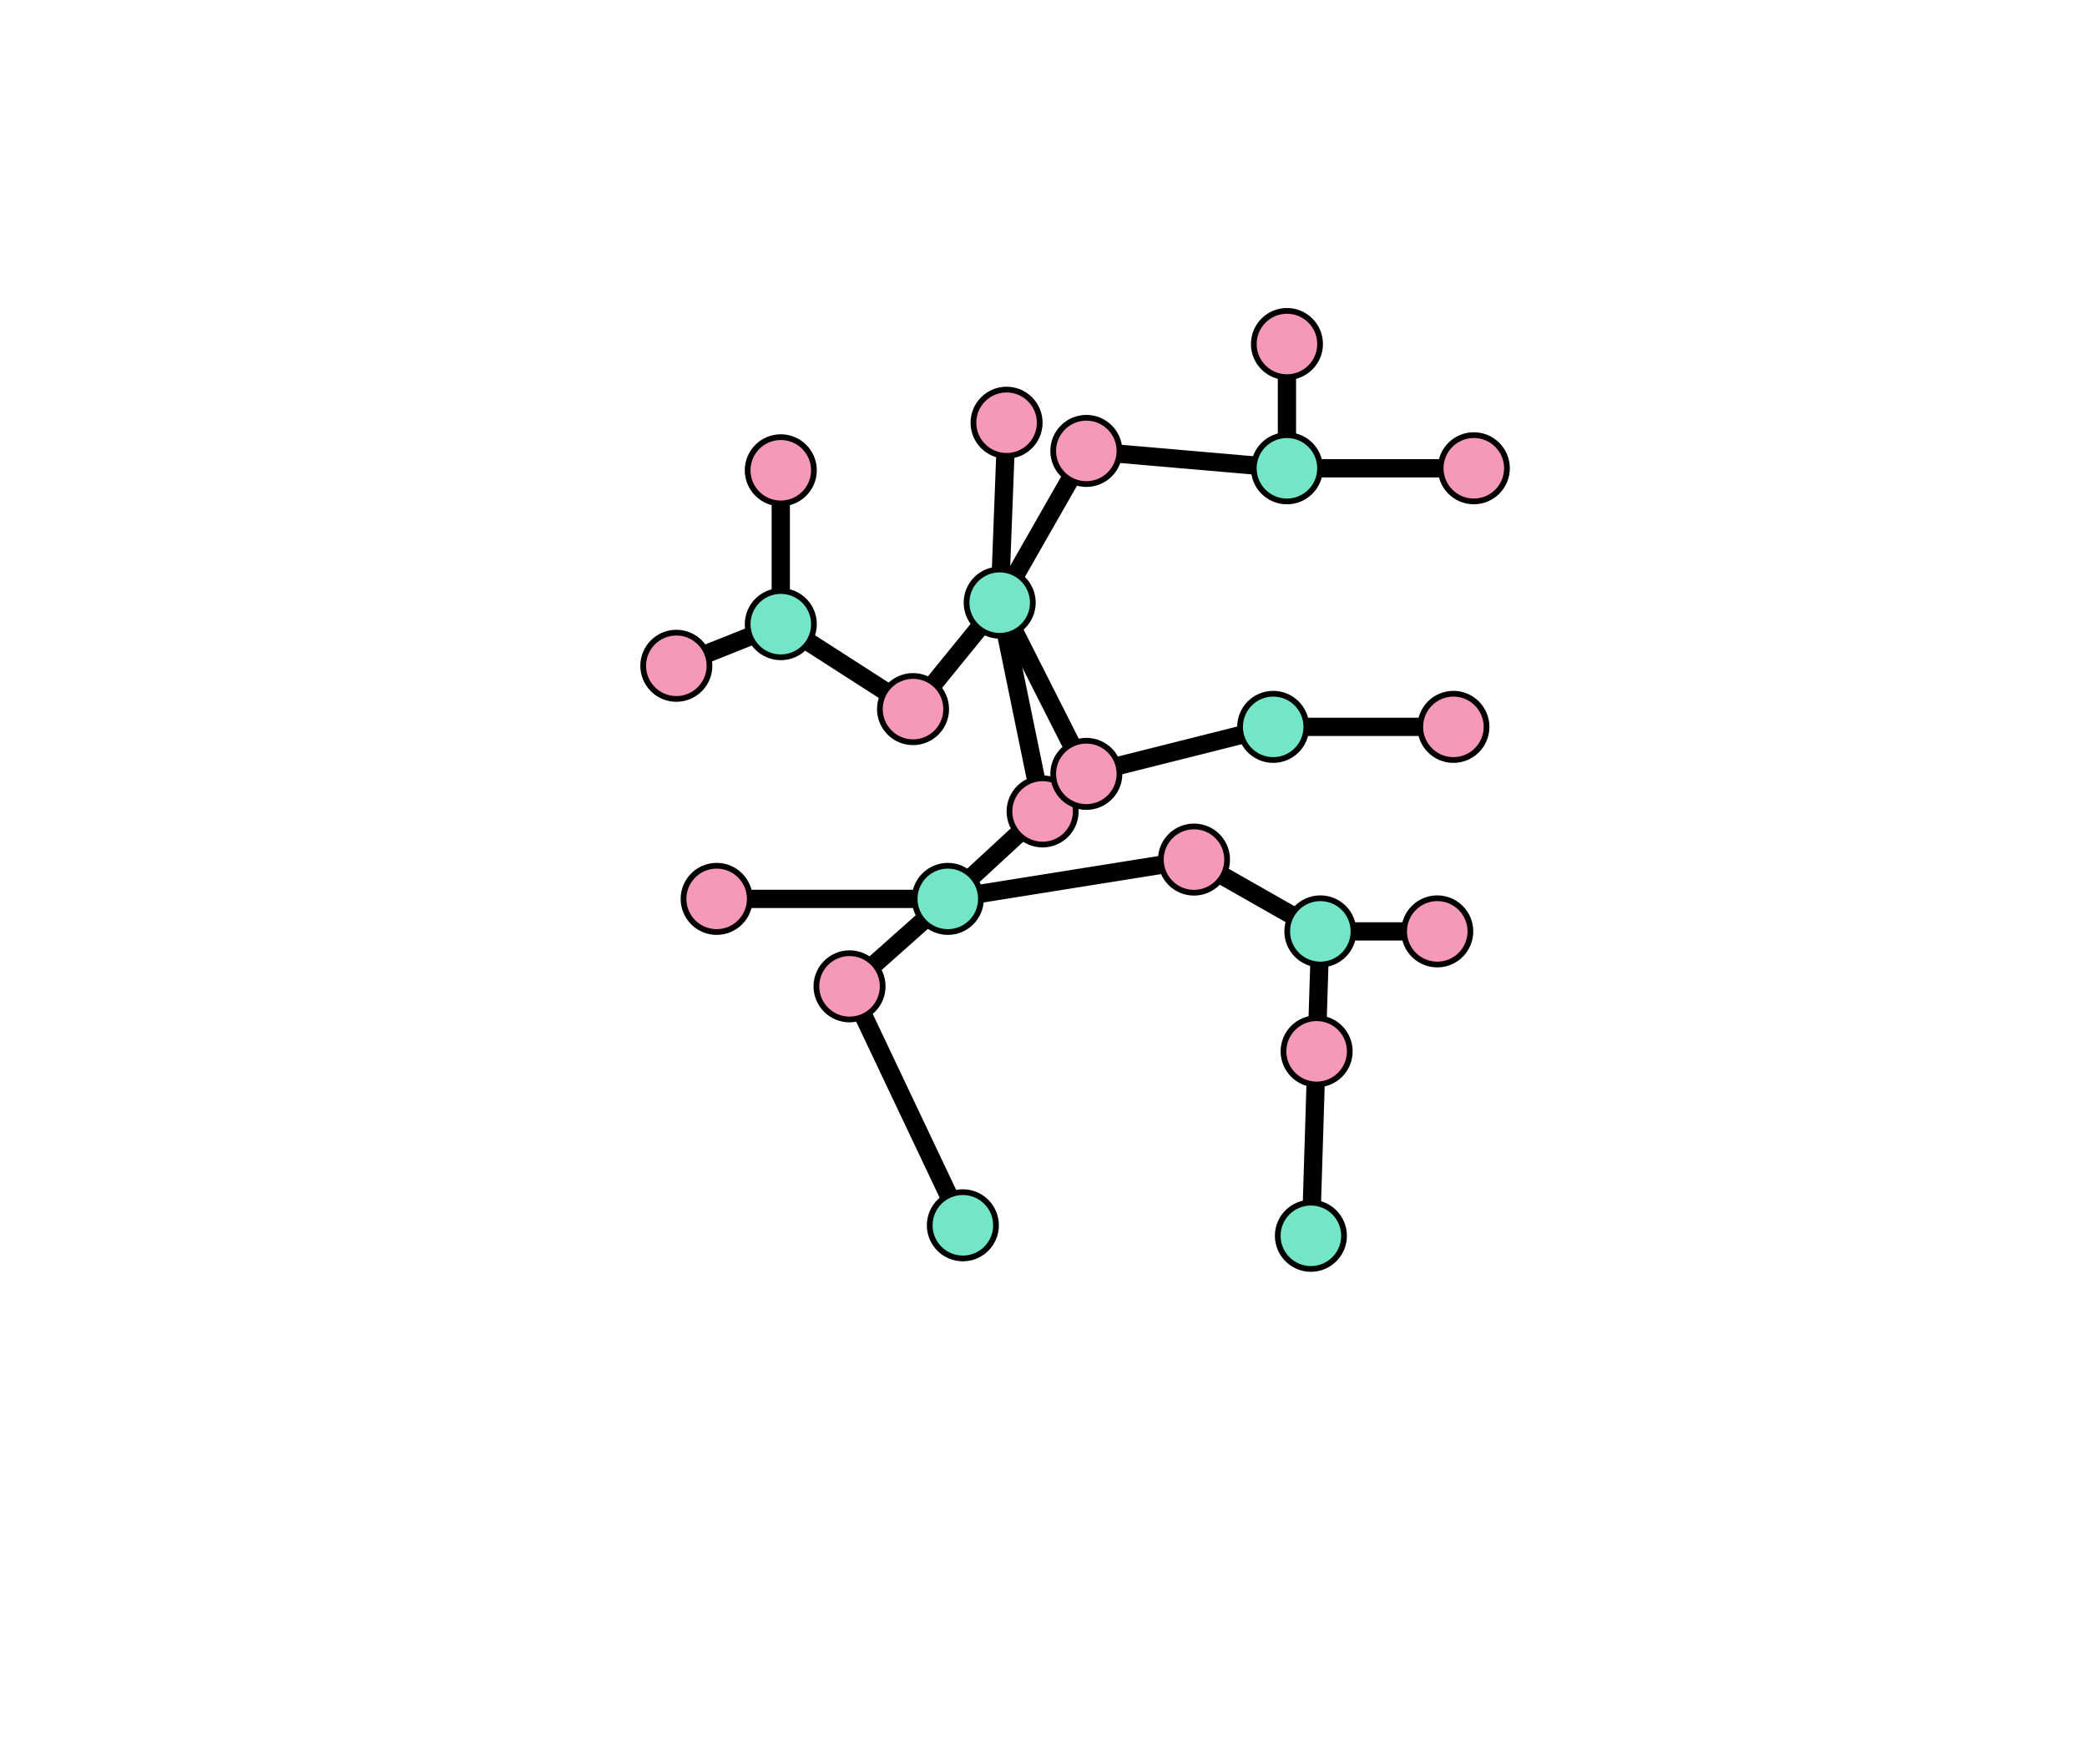
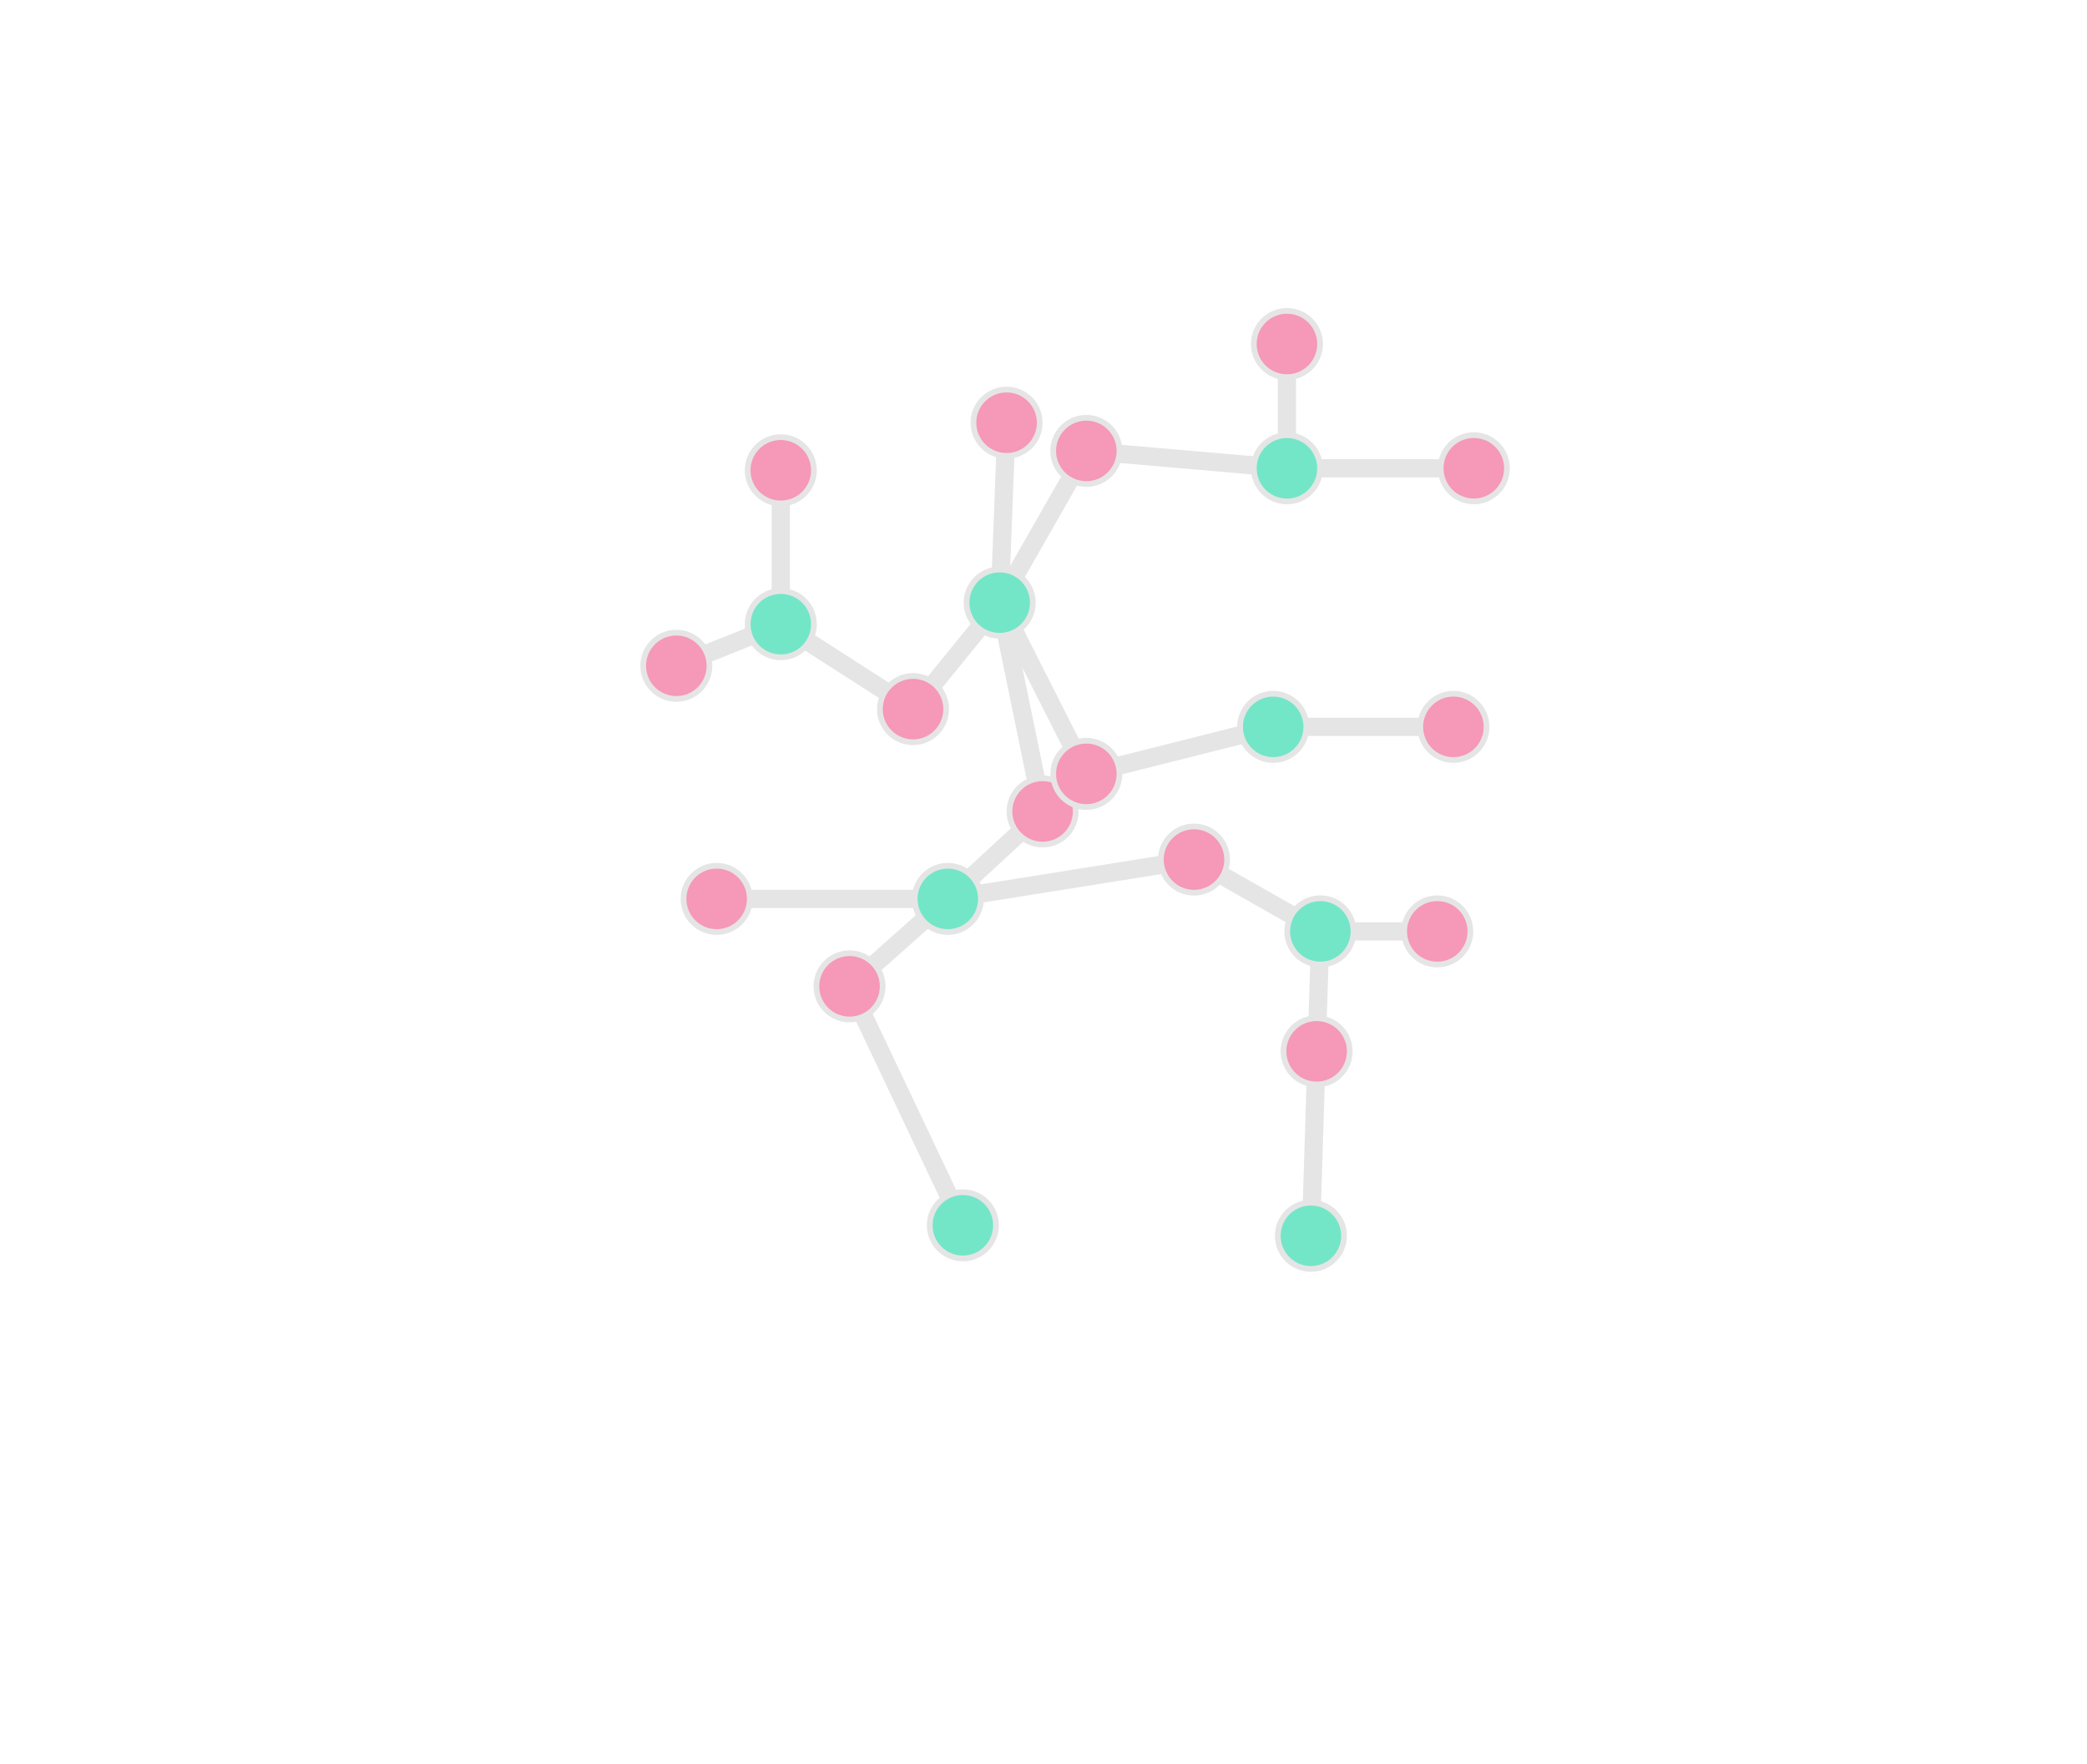
<svg xmlns="http://www.w3.org/2000/svg" width="400mm" height="338mm" version="1.1" id="svg1735">
  <defs id="defs1649" />
-   <path style="fill:none;stroke:#000000;stroke-width:13.228;stroke-linecap:butt;stroke-linejoin:miter;stroke-opacity:1;stroke-dasharray:none" d="m 565.595,340.185 v 111.91 l -75.661,30.183" id="path3184" />
-   <path style="fill:none;stroke:#000000;stroke-width:13.228;stroke-linecap:butt;stroke-linejoin:miter;stroke-opacity:1;stroke-dasharray:none" d="m 565.595,452.095 95.797,61.559 62.773,-77.109 4.994,-130.337" id="path3186" />
-   <path style="fill:none;stroke:#000000;stroke-width:13.228;stroke-linecap:butt;stroke-linejoin:miter;stroke-opacity:1;stroke-dasharray:none" d="m 724.165,436.545 62.773,-109.913 145.315,12.593 0.003,-90.031" id="path3188" />
-   <path style="fill:none;stroke:#000000;stroke-width:13.228;stroke-linecap:butt;stroke-linejoin:miter;stroke-opacity:1;stroke-dasharray:none" d="m 932.253,339.225 135.37,-0.028" id="path3190" />
-   <path style="fill:none;stroke:#000000;stroke-width:13.228;stroke-linecap:butt;stroke-linejoin:miter;stroke-opacity:1;stroke-dasharray:none" d="M 724.165,436.517 786.937,560.563 922.305,526.521 H 1052.837" id="path3192" />
-   <path style="fill:none;stroke:#000000;stroke-width:13.228;stroke-linecap:butt;stroke-linejoin:miter;stroke-opacity:1;stroke-dasharray:none" d="m 724.165,436.517 31.093,151.261 -68.652,63.347 -71.204,63.347 82.077,173.098" id="path3194" />
-   <path style="fill:none;stroke:#000000;stroke-width:13.228;stroke-linecap:butt;stroke-linejoin:miter;stroke-opacity:1;stroke-dasharray:none" d="M 686.606,651.126 H 519.147" id="path3196" />
-   <path style="fill:none;stroke:#000000;stroke-width:13.228;stroke-linecap:butt;stroke-linejoin:miter;stroke-opacity:1;stroke-dasharray:none" d="m 686.606,651.126 178.318,-28.477 91.539,52.018 h 84.681" id="path3198" />
-   <path style="fill:none;stroke:#000000;stroke-width:13.228;stroke-linecap:butt;stroke-linejoin:miter;stroke-opacity:1;stroke-dasharray:none" d="m 956.463,674.667 -6.858,220.506" id="path3200" />
-   <circle style="fill:#f698b8;fill-opacity:1;stroke:#000000;stroke-width:4.157;stroke-linecap:butt;stroke-linejoin:round;stroke-miterlimit:10;stroke-dasharray:none;stroke-opacity:1" id="path395-5-3-3-35-2-28" cx="565.595" cy="340.661" r="24.005" />
-   <circle style="fill:#f698b8;fill-opacity:1;stroke:#000000;stroke-width:4.157;stroke-linecap:butt;stroke-linejoin:round;stroke-miterlimit:10;stroke-dasharray:none;stroke-opacity:1" id="path395-5-3-3-35-2-28-6" cx="489.934" cy="482.278" r="24.005" />
-   <circle style="fill:#f698b8;fill-opacity:1;stroke:#000000;stroke-width:4.157;stroke-linecap:butt;stroke-linejoin:round;stroke-miterlimit:10;stroke-dasharray:none;stroke-opacity:1" id="path395-5-3-3-35-2-28-6-5" cx="661.392" cy="513.654" r="24.005" />
-   <circle style="fill:#f698b8;fill-opacity:1;stroke:#000000;stroke-width:4.157;stroke-linecap:butt;stroke-linejoin:round;stroke-miterlimit:10;stroke-dasharray:none;stroke-opacity:1" id="path395-5-3-3-35-2-28-6-2" cx="615.402" cy="714.473" r="24.005" />
-   <circle style="fill:#f698b8;fill-opacity:1;stroke:#000000;stroke-width:4.157;stroke-linecap:butt;stroke-linejoin:round;stroke-miterlimit:10;stroke-dasharray:none;stroke-opacity:1" id="path395-5-3-3-35-2-28-6-54" cx="755.258" cy="587.778" r="24.005" />
-   <circle style="fill:#f698b8;fill-opacity:1;stroke:#000000;stroke-width:4.157;stroke-linecap:butt;stroke-linejoin:round;stroke-miterlimit:10;stroke-dasharray:none;stroke-opacity:1" id="path395-5-3-3-35-2-28-6-7" cx="786.938" cy="326.632" r="24.005" />
-   <circle style="fill:#f698b8;fill-opacity:1;stroke:#000000;stroke-width:4.157;stroke-linecap:butt;stroke-linejoin:round;stroke-miterlimit:10;stroke-dasharray:none;stroke-opacity:1" id="path395-5-3-3-35-2-28-6-4" cx="786.937" cy="560.563" r="24.005" />
-   <circle style="fill:#f698b8;fill-opacity:1;stroke:#000000;stroke-width:4.157;stroke-linecap:butt;stroke-linejoin:round;stroke-miterlimit:10;stroke-dasharray:none;stroke-opacity:1" id="path395-5-3-3-35-2-28-6-43" cx="864.924" cy="622.649" r="24.005" />
-   <circle style="fill:#f698b8;fill-opacity:1;stroke:#000000;stroke-width:4.157;stroke-linecap:butt;stroke-linejoin:round;stroke-miterlimit:10;stroke-dasharray:none;stroke-opacity:1" id="path395-5-3-3-35-2-28-6-0" cx="953.761" cy="761.556" r="24.005" />
-   <circle style="fill:#f698b8;fill-opacity:1;stroke:#000000;stroke-width:4.157;stroke-linecap:butt;stroke-linejoin:round;stroke-miterlimit:10;stroke-dasharray:none;stroke-opacity:1" id="path395-5-3-3-35-2-28-1" cx="729.159" cy="306.208" r="24.005" />
-   <circle style="fill:#f698b8;fill-opacity:1;stroke:#000000;stroke-width:4.157;stroke-linecap:butt;stroke-linejoin:round;stroke-miterlimit:10;stroke-dasharray:none;stroke-opacity:1" id="path395-5-3-3-35-2-28-0" cx="932.256" cy="249.194" r="24.005" />
-   <circle style="fill:#f698b8;fill-opacity:1;stroke:#000000;stroke-width:4.157;stroke-linecap:butt;stroke-linejoin:round;stroke-miterlimit:10;stroke-dasharray:none;stroke-opacity:1" id="path395-5-3-3-35-2-28-63" cx="1067.623" cy="339.198" r="24.005" />
-   <circle style="fill:#f698b8;fill-opacity:1;stroke:#000000;stroke-width:4.157;stroke-linecap:butt;stroke-linejoin:round;stroke-miterlimit:10;stroke-dasharray:none;stroke-opacity:1" id="path395-5-3-3-35-2-28-2" cx="1052.837" cy="526.521" r="24.005" />
-   <circle style="fill:#f698b8;fill-opacity:1;stroke:#000000;stroke-width:4.157;stroke-linecap:butt;stroke-linejoin:round;stroke-miterlimit:10;stroke-dasharray:none;stroke-opacity:1" id="path395-5-3-3-35-2-28-06" cx="519.147" cy="651.126" r="24.005" />
-   <circle style="fill:#f698b8;fill-opacity:1;stroke:#000000;stroke-width:4.157;stroke-linecap:butt;stroke-linejoin:round;stroke-miterlimit:10;stroke-dasharray:none;stroke-opacity:1" id="path395-5-3-3-35-2-28-15" cx="1041.144" cy="674.667" r="24.005" />
-   <circle style="fill:#73e6c8;fill-opacity:1;stroke:#000000;stroke-width:4.157;stroke-linecap:butt;stroke-linejoin:round;stroke-miterlimit:10;stroke-dasharray:none;stroke-opacity:1" id="path395-5-3-3-35-2-0-5" cx="565.608" cy="452.123" r="24.005" />
-   <circle style="fill:#73e6c8;fill-opacity:1;stroke:#000000;stroke-width:4.157;stroke-linecap:butt;stroke-linejoin:round;stroke-miterlimit:10;stroke-dasharray:none;stroke-opacity:1" id="path395-5-3-3-35-2-0-4" cx="724.165" cy="436.545" r="24.005" />
-   <circle style="fill:#73e6c8;fill-opacity:1;stroke:#000000;stroke-width:4.157;stroke-linecap:butt;stroke-linejoin:round;stroke-miterlimit:10;stroke-dasharray:none;stroke-opacity:1" id="path395-5-3-3-35-2-0-7" cx="932.253" cy="339.225" r="24.005" />
-   <circle style="fill:#73e6c8;fill-opacity:1;stroke:#000000;stroke-width:4.157;stroke-linecap:butt;stroke-linejoin:round;stroke-miterlimit:10;stroke-dasharray:none;stroke-opacity:1" id="path395-5-3-3-35-2-0-6" cx="922.302" cy="526.521" r="24.005" />
-   <circle style="fill:#73e6c8;fill-opacity:1;stroke:#000000;stroke-width:4.157;stroke-linecap:butt;stroke-linejoin:round;stroke-miterlimit:10;stroke-dasharray:none;stroke-opacity:1" id="path395-5-3-3-35-2-0-56" cx="686.592" cy="651.126" r="24.005" />
-   <circle style="fill:#73e6c8;fill-opacity:1;stroke:#000000;stroke-width:4.157;stroke-linecap:butt;stroke-linejoin:round;stroke-miterlimit:10;stroke-dasharray:none;stroke-opacity:1" id="path395-5-3-3-35-2-0-9" cx="956.46" cy="674.667" r="24.005" />
-   <circle style="fill:#73e6c8;fill-opacity:1;stroke:#000000;stroke-width:4.157;stroke-linecap:butt;stroke-linejoin:round;stroke-miterlimit:10;stroke-dasharray:none;stroke-opacity:1" id="path395-5-3-3-35-2-0-3" cx="697.492" cy="887.565" r="24.005" />
-   <circle style="fill:#73e6c8;fill-opacity:1;stroke:#000000;stroke-width:4.157;stroke-linecap:butt;stroke-linejoin:round;stroke-miterlimit:10;stroke-dasharray:none;stroke-opacity:1" id="path395-5-3-3-35-2-0-74" cx="949.605" cy="895.172" r="24.005" />
+   <path style="fill:none;stroke:#e5e5e5;stroke-width:13.228;stroke-linecap:butt;stroke-linejoin:miter;stroke-opacity:1;stroke-dasharray:none" d="m 565.595,340.185 v 111.91 l -75.661,30.183" id="path3184" />
+   <path style="fill:none;stroke:#e5e5e5;stroke-width:13.228;stroke-linecap:butt;stroke-linejoin:miter;stroke-opacity:1;stroke-dasharray:none" d="m 565.595,452.095 95.797,61.559 62.773,-77.109 4.994,-130.337" id="path3186" />
+   <path style="fill:none;stroke:#e5e5e5;stroke-width:13.228;stroke-linecap:butt;stroke-linejoin:miter;stroke-opacity:1;stroke-dasharray:none" d="m 724.165,436.545 62.773,-109.913 145.315,12.593 0.003,-90.031" id="path3188" />
+   <path style="fill:none;stroke:#e5e5e5;stroke-width:13.228;stroke-linecap:butt;stroke-linejoin:miter;stroke-opacity:1;stroke-dasharray:none" d="m 932.253,339.225 135.37,-0.028" id="path3190" />
+   <path style="fill:none;stroke:#e5e5e5;stroke-width:13.228;stroke-linecap:butt;stroke-linejoin:miter;stroke-opacity:1;stroke-dasharray:none" d="M 724.165,436.517 786.937,560.563 922.305,526.521 H 1052.837" id="path3192" />
+   <path style="fill:none;stroke:#e5e5e5;stroke-width:13.228;stroke-linecap:butt;stroke-linejoin:miter;stroke-opacity:1;stroke-dasharray:none" d="m 724.165,436.517 31.093,151.261 -68.652,63.347 -71.204,63.347 82.077,173.098" id="path3194" />
+   <path style="fill:none;stroke:#e5e5e5;stroke-width:13.228;stroke-linecap:butt;stroke-linejoin:miter;stroke-opacity:1;stroke-dasharray:none" d="M 686.606,651.126 H 519.147" id="path3196" />
+   <path style="fill:none;stroke:#e5e5e5;stroke-width:13.228;stroke-linecap:butt;stroke-linejoin:miter;stroke-opacity:1;stroke-dasharray:none" d="m 686.606,651.126 178.318,-28.477 91.539,52.018 h 84.681" id="path3198" />
+   <path style="fill:none;stroke:#e5e5e5;stroke-width:13.228;stroke-linecap:butt;stroke-linejoin:miter;stroke-opacity:1;stroke-dasharray:none" d="m 956.463,674.667 -6.858,220.506" id="path3200" />
+   <circle style="fill:#f698b8;fill-opacity:1;stroke:#e5e5e5;stroke-width:4.157;stroke-linecap:butt;stroke-linejoin:round;stroke-miterlimit:10;stroke-dasharray:none;stroke-opacity:1" id="path395-5-3-3-35-2-28" cx="565.595" cy="340.661" r="24.005" />
+   <circle style="fill:#f698b8;fill-opacity:1;stroke:#e5e5e5;stroke-width:4.157;stroke-linecap:butt;stroke-linejoin:round;stroke-miterlimit:10;stroke-dasharray:none;stroke-opacity:1" id="path395-5-3-3-35-2-28-6" cx="489.934" cy="482.278" r="24.005" />
+   <circle style="fill:#f698b8;fill-opacity:1;stroke:#e5e5e5;stroke-width:4.157;stroke-linecap:butt;stroke-linejoin:round;stroke-miterlimit:10;stroke-dasharray:none;stroke-opacity:1" id="path395-5-3-3-35-2-28-6-5" cx="661.392" cy="513.654" r="24.005" />
+   <circle style="fill:#f698b8;fill-opacity:1;stroke:#e5e5e5;stroke-width:4.157;stroke-linecap:butt;stroke-linejoin:round;stroke-miterlimit:10;stroke-dasharray:none;stroke-opacity:1" id="path395-5-3-3-35-2-28-6-2" cx="615.402" cy="714.473" r="24.005" />
+   <circle style="fill:#f698b8;fill-opacity:1;stroke:#e5e5e5;stroke-width:4.157;stroke-linecap:butt;stroke-linejoin:round;stroke-miterlimit:10;stroke-dasharray:none;stroke-opacity:1" id="path395-5-3-3-35-2-28-6-54" cx="755.258" cy="587.778" r="24.005" />
+   <circle style="fill:#f698b8;fill-opacity:1;stroke:#e5e5e5;stroke-width:4.157;stroke-linecap:butt;stroke-linejoin:round;stroke-miterlimit:10;stroke-dasharray:none;stroke-opacity:1" id="path395-5-3-3-35-2-28-6-7" cx="786.938" cy="326.632" r="24.005" />
+   <circle style="fill:#f698b8;fill-opacity:1;stroke:#e5e5e5;stroke-width:4.157;stroke-linecap:butt;stroke-linejoin:round;stroke-miterlimit:10;stroke-dasharray:none;stroke-opacity:1" id="path395-5-3-3-35-2-28-6-4" cx="786.937" cy="560.563" r="24.005" />
+   <circle style="fill:#f698b8;fill-opacity:1;stroke:#e5e5e5;stroke-width:4.157;stroke-linecap:butt;stroke-linejoin:round;stroke-miterlimit:10;stroke-dasharray:none;stroke-opacity:1" id="path395-5-3-3-35-2-28-6-43" cx="864.924" cy="622.649" r="24.005" />
+   <circle style="fill:#f698b8;fill-opacity:1;stroke:#e5e5e5;stroke-width:4.157;stroke-linecap:butt;stroke-linejoin:round;stroke-miterlimit:10;stroke-dasharray:none;stroke-opacity:1" id="path395-5-3-3-35-2-28-6-0" cx="953.761" cy="761.556" r="24.005" />
+   <circle style="fill:#f698b8;fill-opacity:1;stroke:#e5e5e5;stroke-width:4.157;stroke-linecap:butt;stroke-linejoin:round;stroke-miterlimit:10;stroke-dasharray:none;stroke-opacity:1" id="path395-5-3-3-35-2-28-1" cx="729.159" cy="306.208" r="24.005" />
+   <circle style="fill:#f698b8;fill-opacity:1;stroke:#e5e5e5;stroke-width:4.157;stroke-linecap:butt;stroke-linejoin:round;stroke-miterlimit:10;stroke-dasharray:none;stroke-opacity:1" id="path395-5-3-3-35-2-28-0" cx="932.256" cy="249.194" r="24.005" />
+   <circle style="fill:#f698b8;fill-opacity:1;stroke:#e5e5e5;stroke-width:4.157;stroke-linecap:butt;stroke-linejoin:round;stroke-miterlimit:10;stroke-dasharray:none;stroke-opacity:1" id="path395-5-3-3-35-2-28-63" cx="1067.623" cy="339.198" r="24.005" />
+   <circle style="fill:#f698b8;fill-opacity:1;stroke:#e5e5e5;stroke-width:4.157;stroke-linecap:butt;stroke-linejoin:round;stroke-miterlimit:10;stroke-dasharray:none;stroke-opacity:1" id="path395-5-3-3-35-2-28-2" cx="1052.837" cy="526.521" r="24.005" />
+   <circle style="fill:#f698b8;fill-opacity:1;stroke:#e5e5e5;stroke-width:4.157;stroke-linecap:butt;stroke-linejoin:round;stroke-miterlimit:10;stroke-dasharray:none;stroke-opacity:1" id="path395-5-3-3-35-2-28-06" cx="519.147" cy="651.126" r="24.005" />
+   <circle style="fill:#f698b8;fill-opacity:1;stroke:#e5e5e5;stroke-width:4.157;stroke-linecap:butt;stroke-linejoin:round;stroke-miterlimit:10;stroke-dasharray:none;stroke-opacity:1" id="path395-5-3-3-35-2-28-15" cx="1041.144" cy="674.667" r="24.005" />
+   <circle style="fill:#73e6c8;fill-opacity:1;stroke:#e5e5e5;stroke-width:4.157;stroke-linecap:butt;stroke-linejoin:round;stroke-miterlimit:10;stroke-dasharray:none;stroke-opacity:1" id="path395-5-3-3-35-2-0-5" cx="565.608" cy="452.123" r="24.005" />
+   <circle style="fill:#73e6c8;fill-opacity:1;stroke:#e5e5e5;stroke-width:4.157;stroke-linecap:butt;stroke-linejoin:round;stroke-miterlimit:10;stroke-dasharray:none;stroke-opacity:1" id="path395-5-3-3-35-2-0-4" cx="724.165" cy="436.545" r="24.005" />
+   <circle style="fill:#73e6c8;fill-opacity:1;stroke:#e5e5e5;stroke-width:4.157;stroke-linecap:butt;stroke-linejoin:round;stroke-miterlimit:10;stroke-dasharray:none;stroke-opacity:1" id="path395-5-3-3-35-2-0-7" cx="932.253" cy="339.225" r="24.005" />
+   <circle style="fill:#73e6c8;fill-opacity:1;stroke:#e5e5e5;stroke-width:4.157;stroke-linecap:butt;stroke-linejoin:round;stroke-miterlimit:10;stroke-dasharray:none;stroke-opacity:1" id="path395-5-3-3-35-2-0-6" cx="922.302" cy="526.521" r="24.005" />
+   <circle style="fill:#73e6c8;fill-opacity:1;stroke:#e5e5e5;stroke-width:4.157;stroke-linecap:butt;stroke-linejoin:round;stroke-miterlimit:10;stroke-dasharray:none;stroke-opacity:1" id="path395-5-3-3-35-2-0-56" cx="686.592" cy="651.126" r="24.005" />
+   <circle style="fill:#73e6c8;fill-opacity:1;stroke:#e5e5e5;stroke-width:4.157;stroke-linecap:butt;stroke-linejoin:round;stroke-miterlimit:10;stroke-dasharray:none;stroke-opacity:1" id="path395-5-3-3-35-2-0-9" cx="956.46" cy="674.667" r="24.005" />
+   <circle style="fill:#73e6c8;fill-opacity:1;stroke:#e5e5e5;stroke-width:4.157;stroke-linecap:butt;stroke-linejoin:round;stroke-miterlimit:10;stroke-dasharray:none;stroke-opacity:1" id="path395-5-3-3-35-2-0-3" cx="697.492" cy="887.565" r="24.005" />
+   <circle style="fill:#73e6c8;fill-opacity:1;stroke:#e5e5e5;stroke-width:4.157;stroke-linecap:butt;stroke-linejoin:round;stroke-miterlimit:10;stroke-dasharray:none;stroke-opacity:1" id="path395-5-3-3-35-2-0-74" cx="949.605" cy="895.172" r="24.005" />
</svg>
